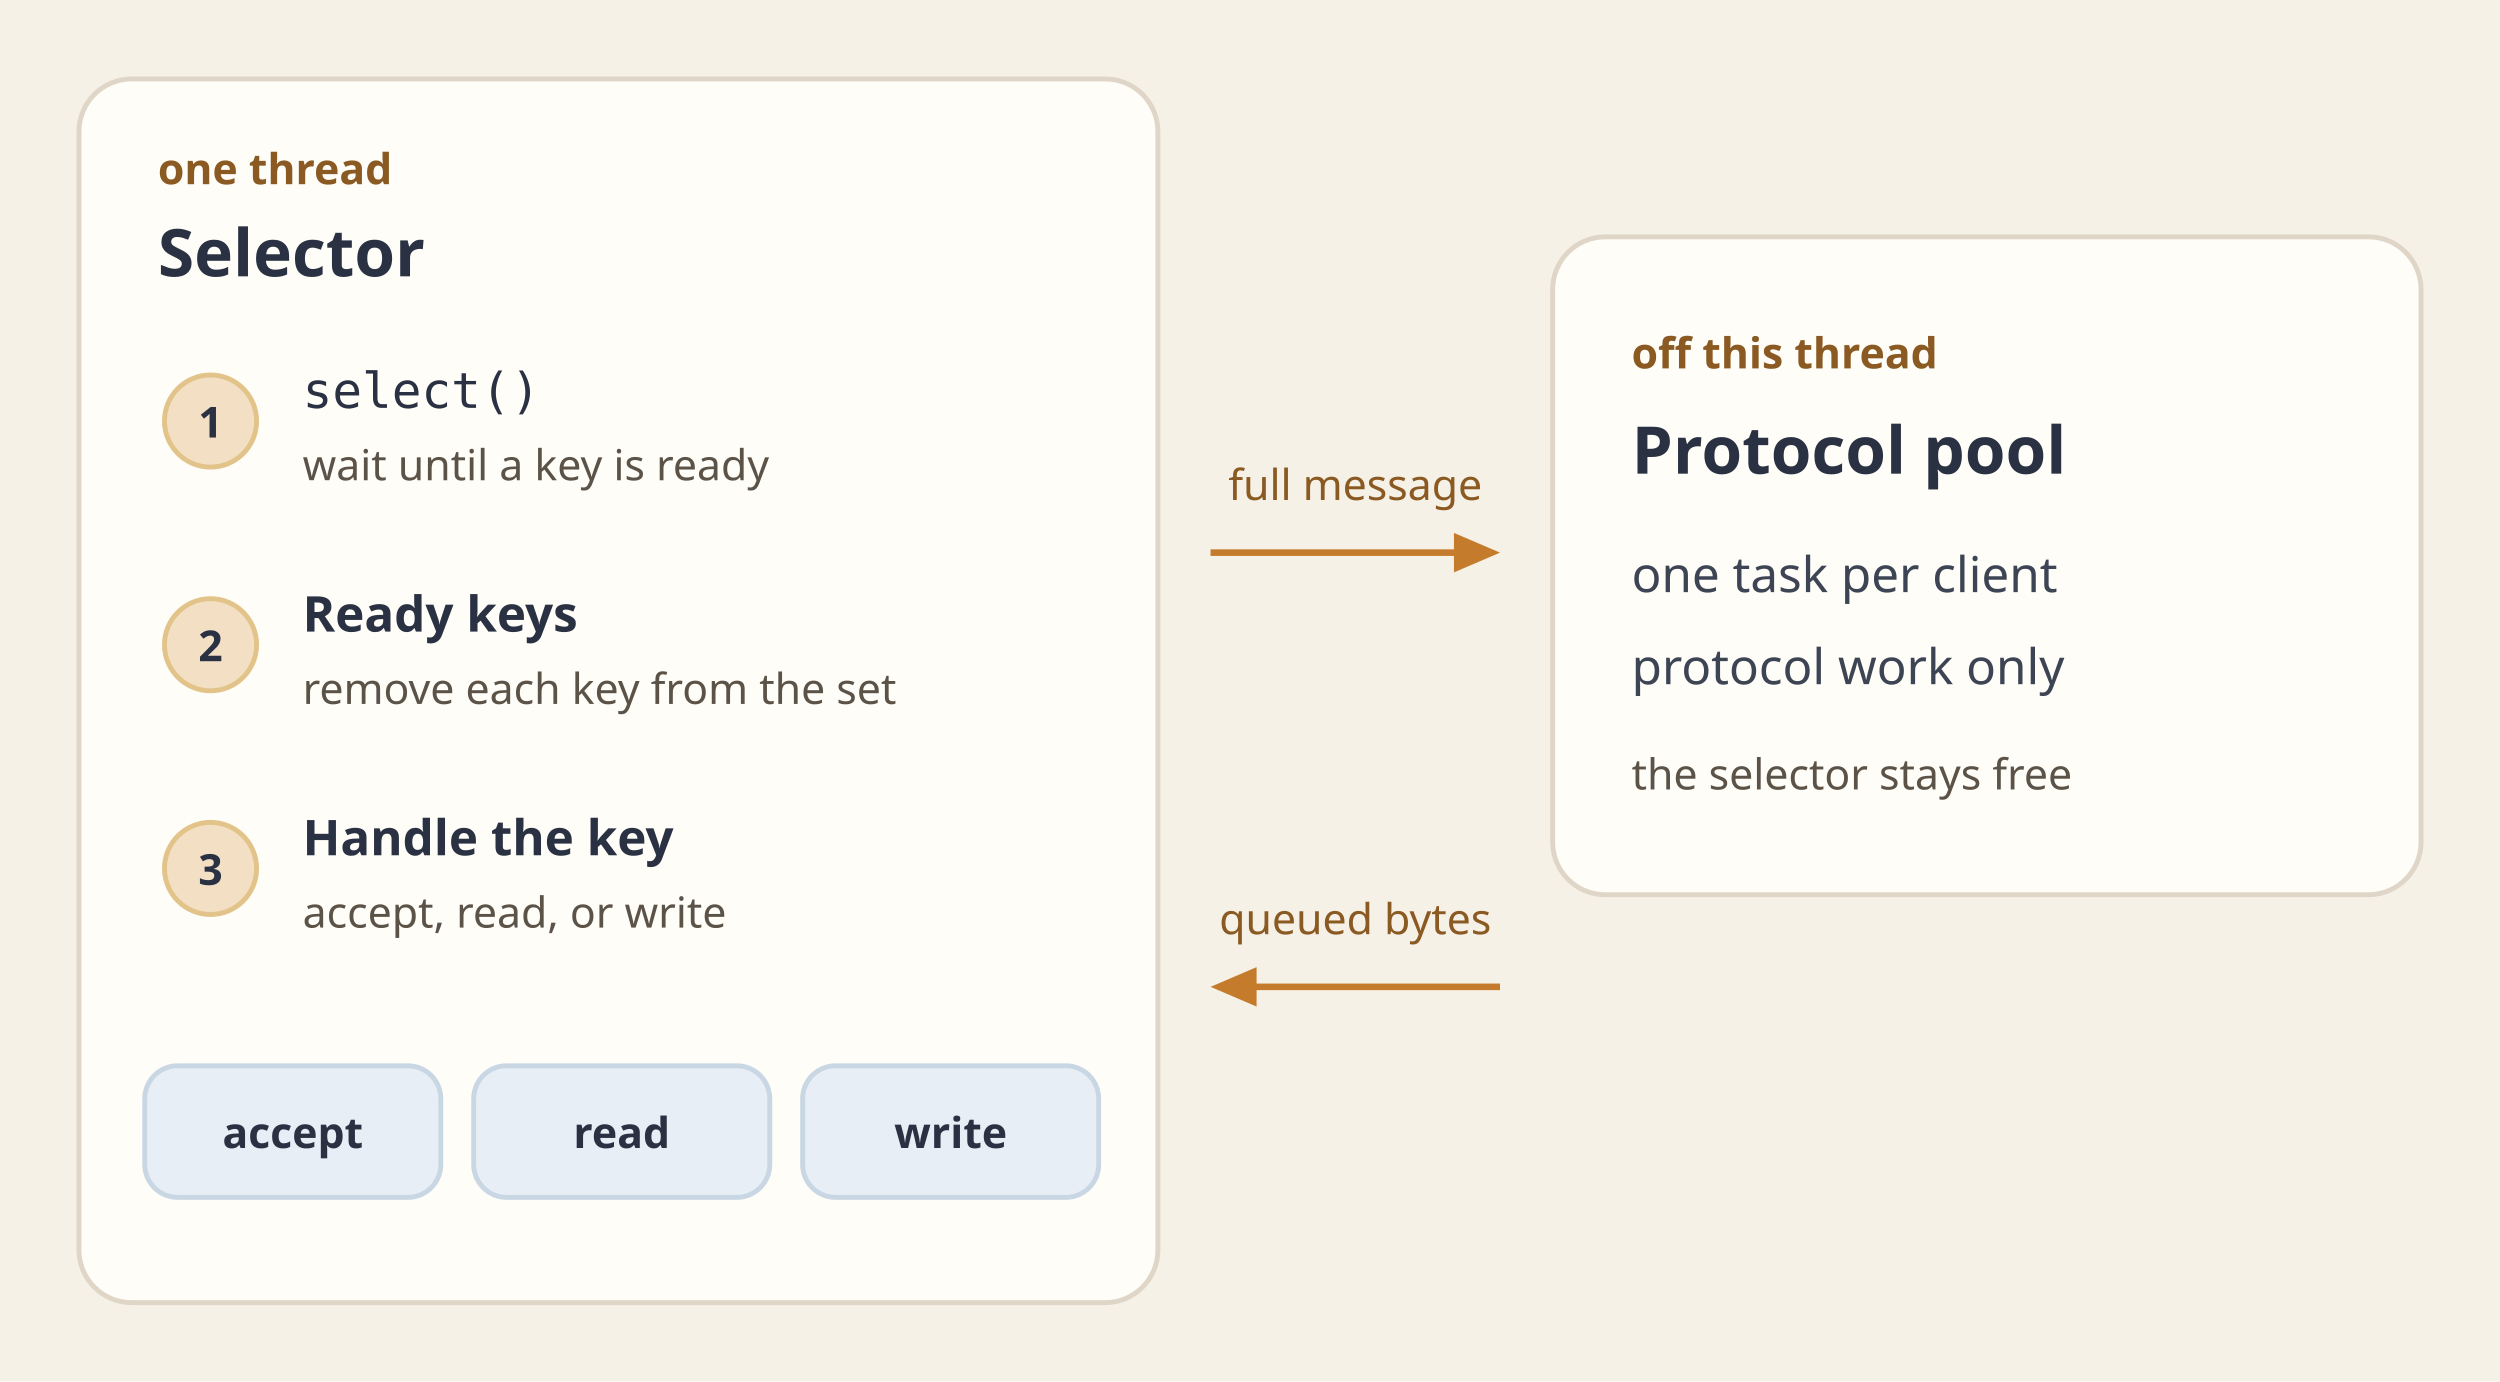
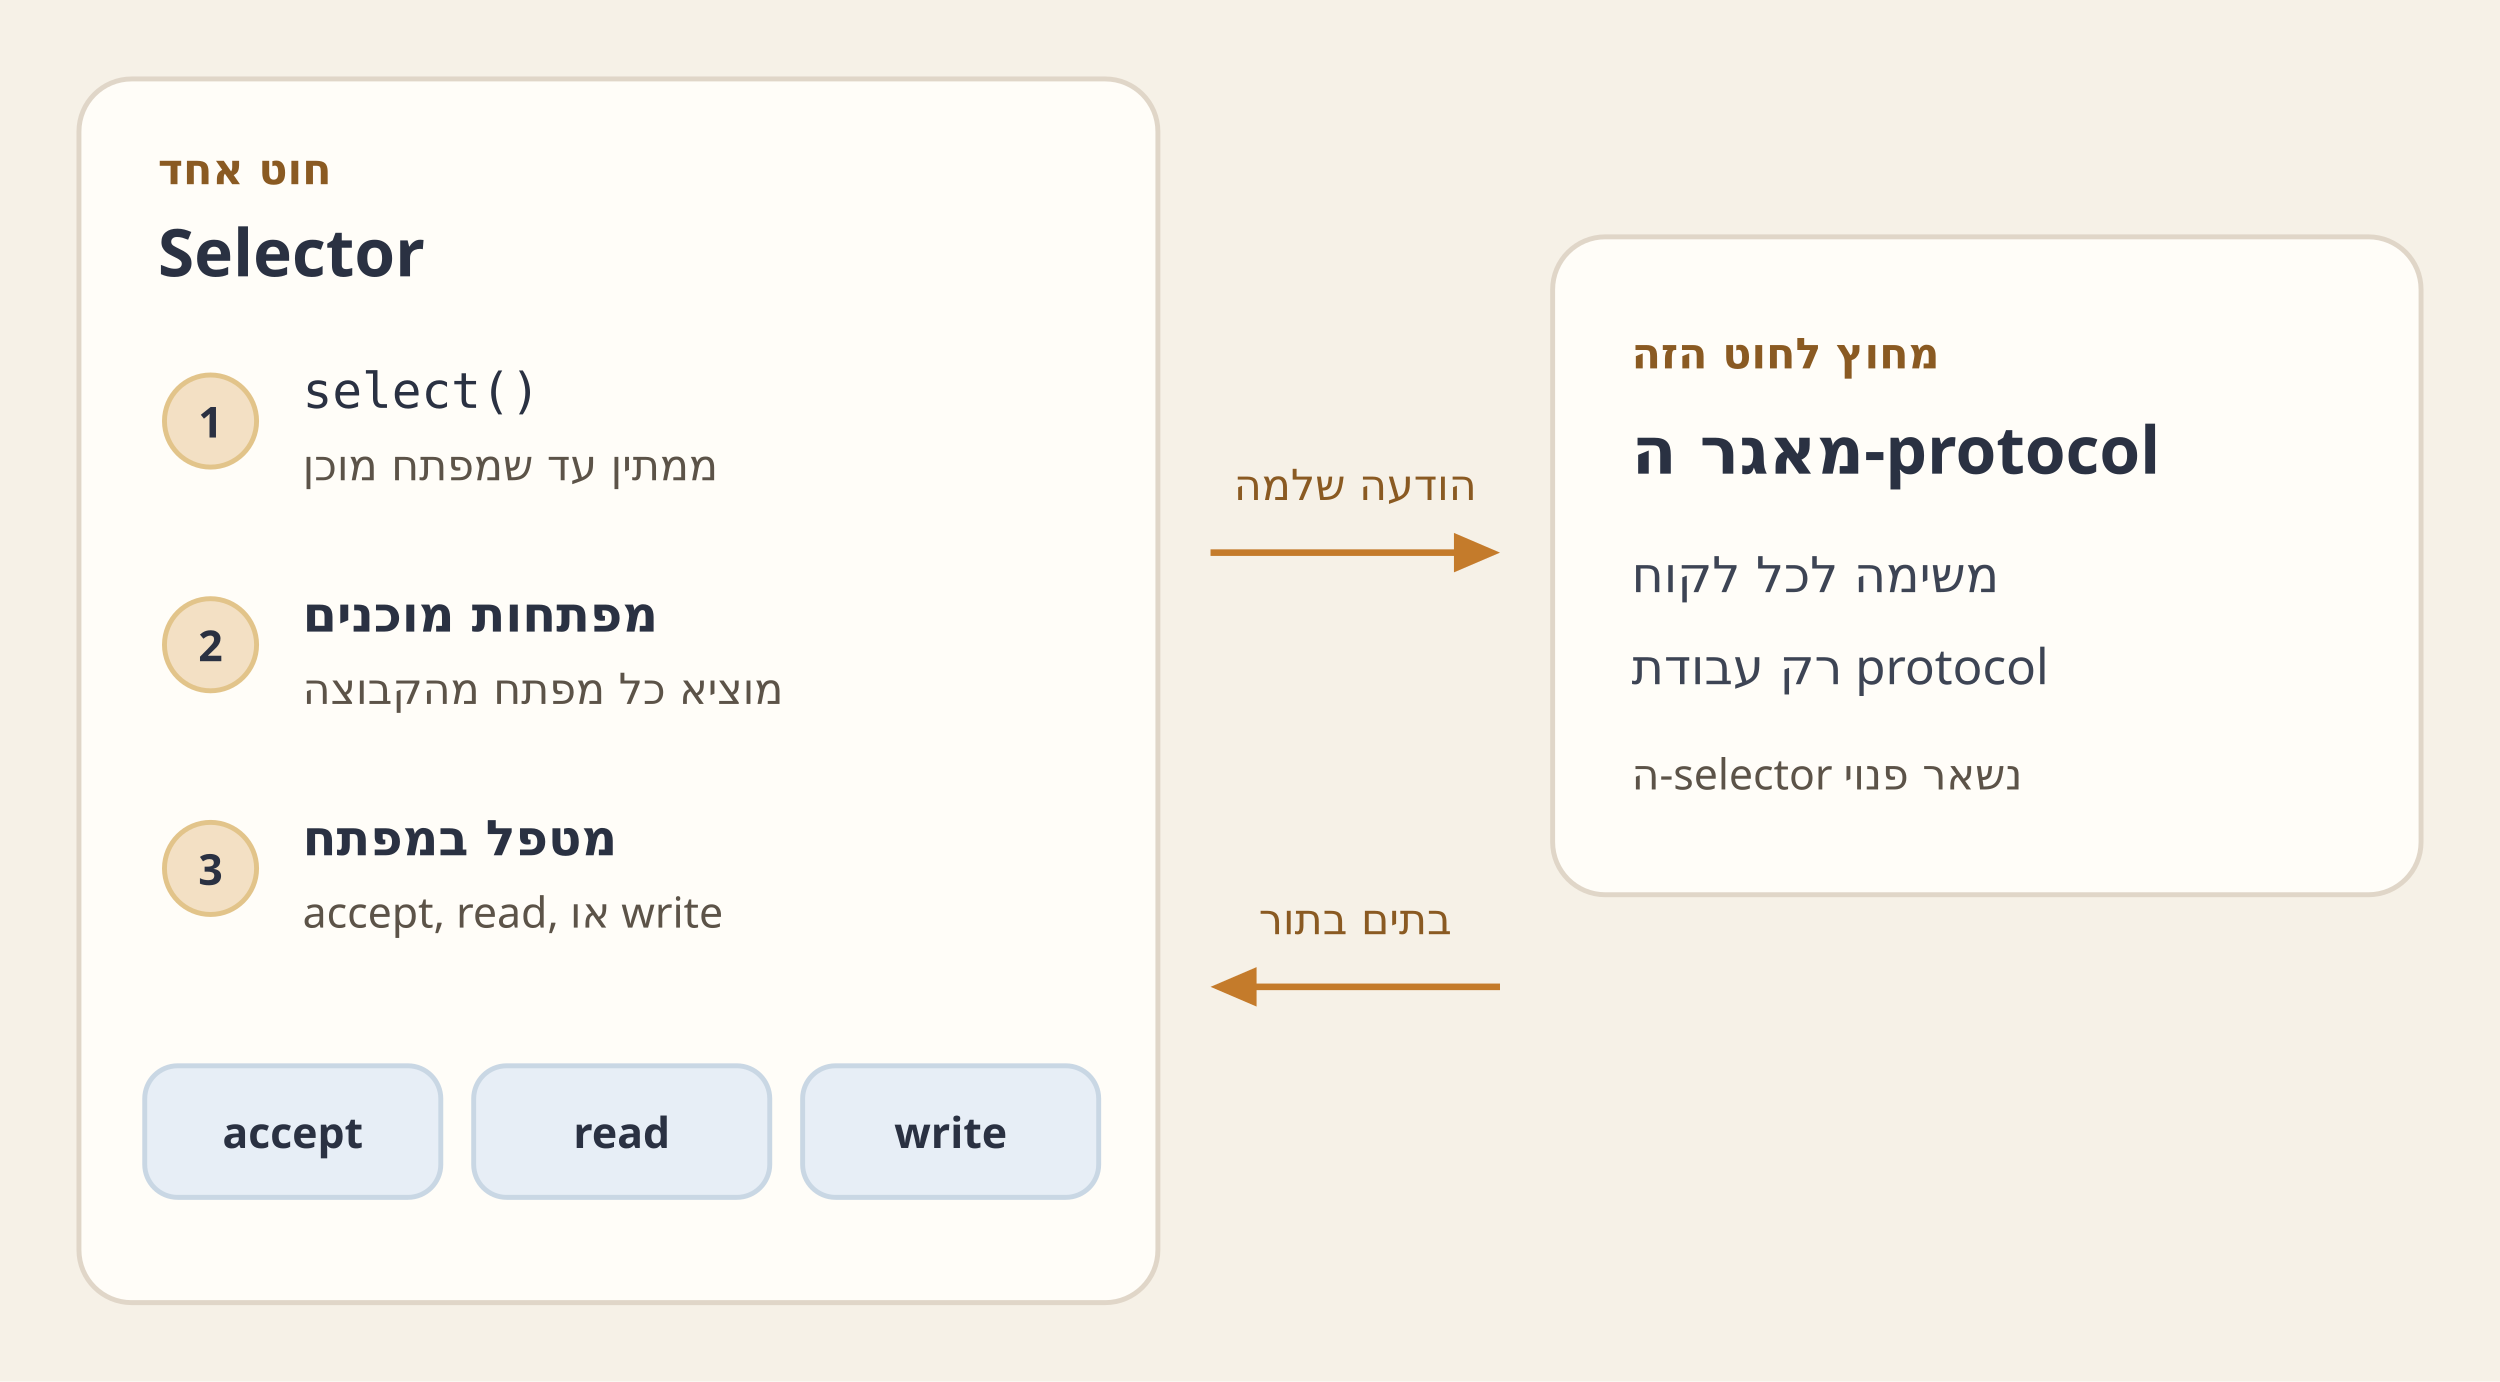
<svg xmlns="http://www.w3.org/2000/svg" viewBox="0 0 760 420" width="760" height="420">
  <rect width="760" height="420" fill="#f6f1e7" />
  <rect x="24" y="24" width="328" height="372" rx="16" fill="#fffdf8" stroke="#e0d6c8" stroke-width="1.5" />
-   <text x="48" y="56" font-family="ui-sans-serif, system-ui, sans-serif" font-size="13" font-weight="650" fill="#8a5a22">one thread</text>
+   <text x="48" y="56" font-family="ui-sans-serif, system-ui, sans-serif" font-size="13" font-weight="650" fill="#8a5a22">חוט אחד</text>
  <text x="48" y="84" font-family="ui-sans-serif, system-ui, sans-serif" font-size="20" font-weight="650" fill="#2a3142">Selector</text>
  <circle cx="64" cy="128" r="14" fill="#f3e0c4" stroke="#e2c48a" stroke-width="1.5" />
  <text x="64" y="133" text-anchor="middle" font-family="ui-sans-serif, system-ui, sans-serif" font-size="13" font-weight="650" fill="#2a3142">1</text>
  <text x="92" y="124" font-family="ui-monospace, monospace" font-size="15" fill="#2a3142">select()</text>
-   <text x="92" y="146" font-family="ui-sans-serif, system-ui, sans-serif" font-size="13" fill="#5c5348">wait until a key is ready</text>
+   <text x="92" y="146" font-family="ui-sans-serif, system-ui, sans-serif" font-size="13" fill="#5c5348">ממתין עד שמפתח מוכן</text>
  <circle cx="64" cy="196" r="14" fill="#f3e0c4" stroke="#e2c48a" stroke-width="1.5" />
  <text x="64" y="201" text-anchor="middle" font-family="ui-sans-serif, system-ui, sans-serif" font-size="13" font-weight="650" fill="#2a3142">2</text>
-   <text x="92" y="192" font-family="ui-sans-serif, system-ui, sans-serif" font-size="15" font-weight="650" fill="#2a3142">Ready keys</text>
-   <text x="92" y="214" font-family="ui-sans-serif, system-ui, sans-serif" font-size="13" fill="#5c5348">remove each key from the set</text>
+   <text x="92" y="192" font-family="ui-sans-serif, system-ui, sans-serif" font-size="15" font-weight="650" fill="#2a3142">מפתחות מוכנים</text>
+   <text x="92" y="214" font-family="ui-sans-serif, system-ui, sans-serif" font-size="13" fill="#5c5348">מוציא כל מפתח מהקבוצה</text>
  <circle cx="64" cy="264" r="14" fill="#f3e0c4" stroke="#e2c48a" stroke-width="1.5" />
  <text x="64" y="269" text-anchor="middle" font-family="ui-sans-serif, system-ui, sans-serif" font-size="13" font-weight="650" fill="#2a3142">3</text>
-   <text x="92" y="260" font-family="ui-sans-serif, system-ui, sans-serif" font-size="15" font-weight="650" fill="#2a3142">Handle the key</text>
-   <text x="92" y="282" font-family="ui-sans-serif, system-ui, sans-serif" font-size="13" fill="#5c5348">accept, read, or write</text>
+   <text x="92" y="260" font-family="ui-sans-serif, system-ui, sans-serif" font-size="15" font-weight="650" fill="#2a3142">מטפל במפתח</text>
+   <text x="92" y="282" font-family="ui-sans-serif, system-ui, sans-serif" font-size="13" fill="#5c5348">accept, read, או write</text>
  <rect x="44" y="324" width="90" height="40" rx="10" fill="#e7eef6" stroke="#c9d7e4" stroke-width="1.5" />
  <text x="89" y="349" text-anchor="middle" font-family="ui-sans-serif, system-ui, sans-serif" font-size="13" font-weight="650" fill="#2a3142">accept</text>
  <rect x="144" y="324" width="90" height="40" rx="10" fill="#e7eef6" stroke="#c9d7e4" stroke-width="1.5" />
  <text x="189" y="349" text-anchor="middle" font-family="ui-sans-serif, system-ui, sans-serif" font-size="13" font-weight="650" fill="#2a3142">read</text>
  <rect x="244" y="324" width="90" height="40" rx="10" fill="#e7eef6" stroke="#c9d7e4" stroke-width="1.5" />
  <text x="289" y="349" text-anchor="middle" font-family="ui-sans-serif, system-ui, sans-serif" font-size="13" font-weight="650" fill="#2a3142">write</text>
  <line x1="368" y1="168" x2="448" y2="168" stroke="#c47b2b" stroke-width="2" />
  <polygon points="456,168 442,162 442,174" fill="#c47b2b" />
-   <text x="412" y="152" text-anchor="middle" font-family="ui-sans-serif, system-ui, sans-serif" font-size="13" fill="#8a5a22">full message</text>
+   <text x="412" y="152" text-anchor="middle" font-family="ui-sans-serif, system-ui, sans-serif" font-size="13" fill="#8a5a22">הודעה שלמה</text>
  <line x1="456" y1="300" x2="376" y2="300" stroke="#c47b2b" stroke-width="2" />
  <polygon points="368,300 382,294 382,306" fill="#c47b2b" />
-   <text x="412" y="284" text-anchor="middle" font-family="ui-sans-serif, system-ui, sans-serif" font-size="13" fill="#8a5a22">queued bytes</text>
+   <text x="412" y="284" text-anchor="middle" font-family="ui-sans-serif, system-ui, sans-serif" font-size="13" fill="#8a5a22">בתים בתור</text>
  <rect x="472" y="72" width="264" height="200" rx="16" fill="#fffdf8" stroke="#e0d6c8" stroke-width="1.5" />
-   <text x="496" y="112" font-family="ui-sans-serif, system-ui, sans-serif" font-size="13" font-weight="650" fill="#8a5a22">off this thread</text>
-   <text x="496" y="144" font-family="ui-sans-serif, system-ui, sans-serif" font-size="20" font-weight="650" fill="#2a3142">Protocol pool</text>
-   <text x="496" y="180" font-family="ui-sans-serif, system-ui, sans-serif" font-size="15" fill="#3d4454">one task per client</text>
-   <text x="496" y="208" font-family="ui-sans-serif, system-ui, sans-serif" font-size="15" fill="#3d4454">protocol work only</text>
-   <text x="496" y="240" font-family="ui-sans-serif, system-ui, sans-serif" font-size="13" fill="#5c5348">the selector stays free</text>
+   <text x="496" y="112" font-family="ui-sans-serif, system-ui, sans-serif" font-size="13" font-weight="650" fill="#8a5a22">מחוץ לחוט הזה</text>
+   <text x="496" y="144" font-family="ui-sans-serif, system-ui, sans-serif" font-size="20" font-weight="650" fill="#2a3142">מאגר ה-protocol</text>
+   <text x="496" y="180" font-family="ui-sans-serif, system-ui, sans-serif" font-size="15" fill="#3d4454">משימה לכל לקוח</text>
+   <text x="496" y="208" font-family="ui-sans-serif, system-ui, sans-serif" font-size="15" fill="#3d4454">רק עבודת protocol</text>
+   <text x="496" y="240" font-family="ui-sans-serif, system-ui, sans-serif" font-size="13" fill="#5c5348">ה-selector נשאר פנוי</text>
</svg>
